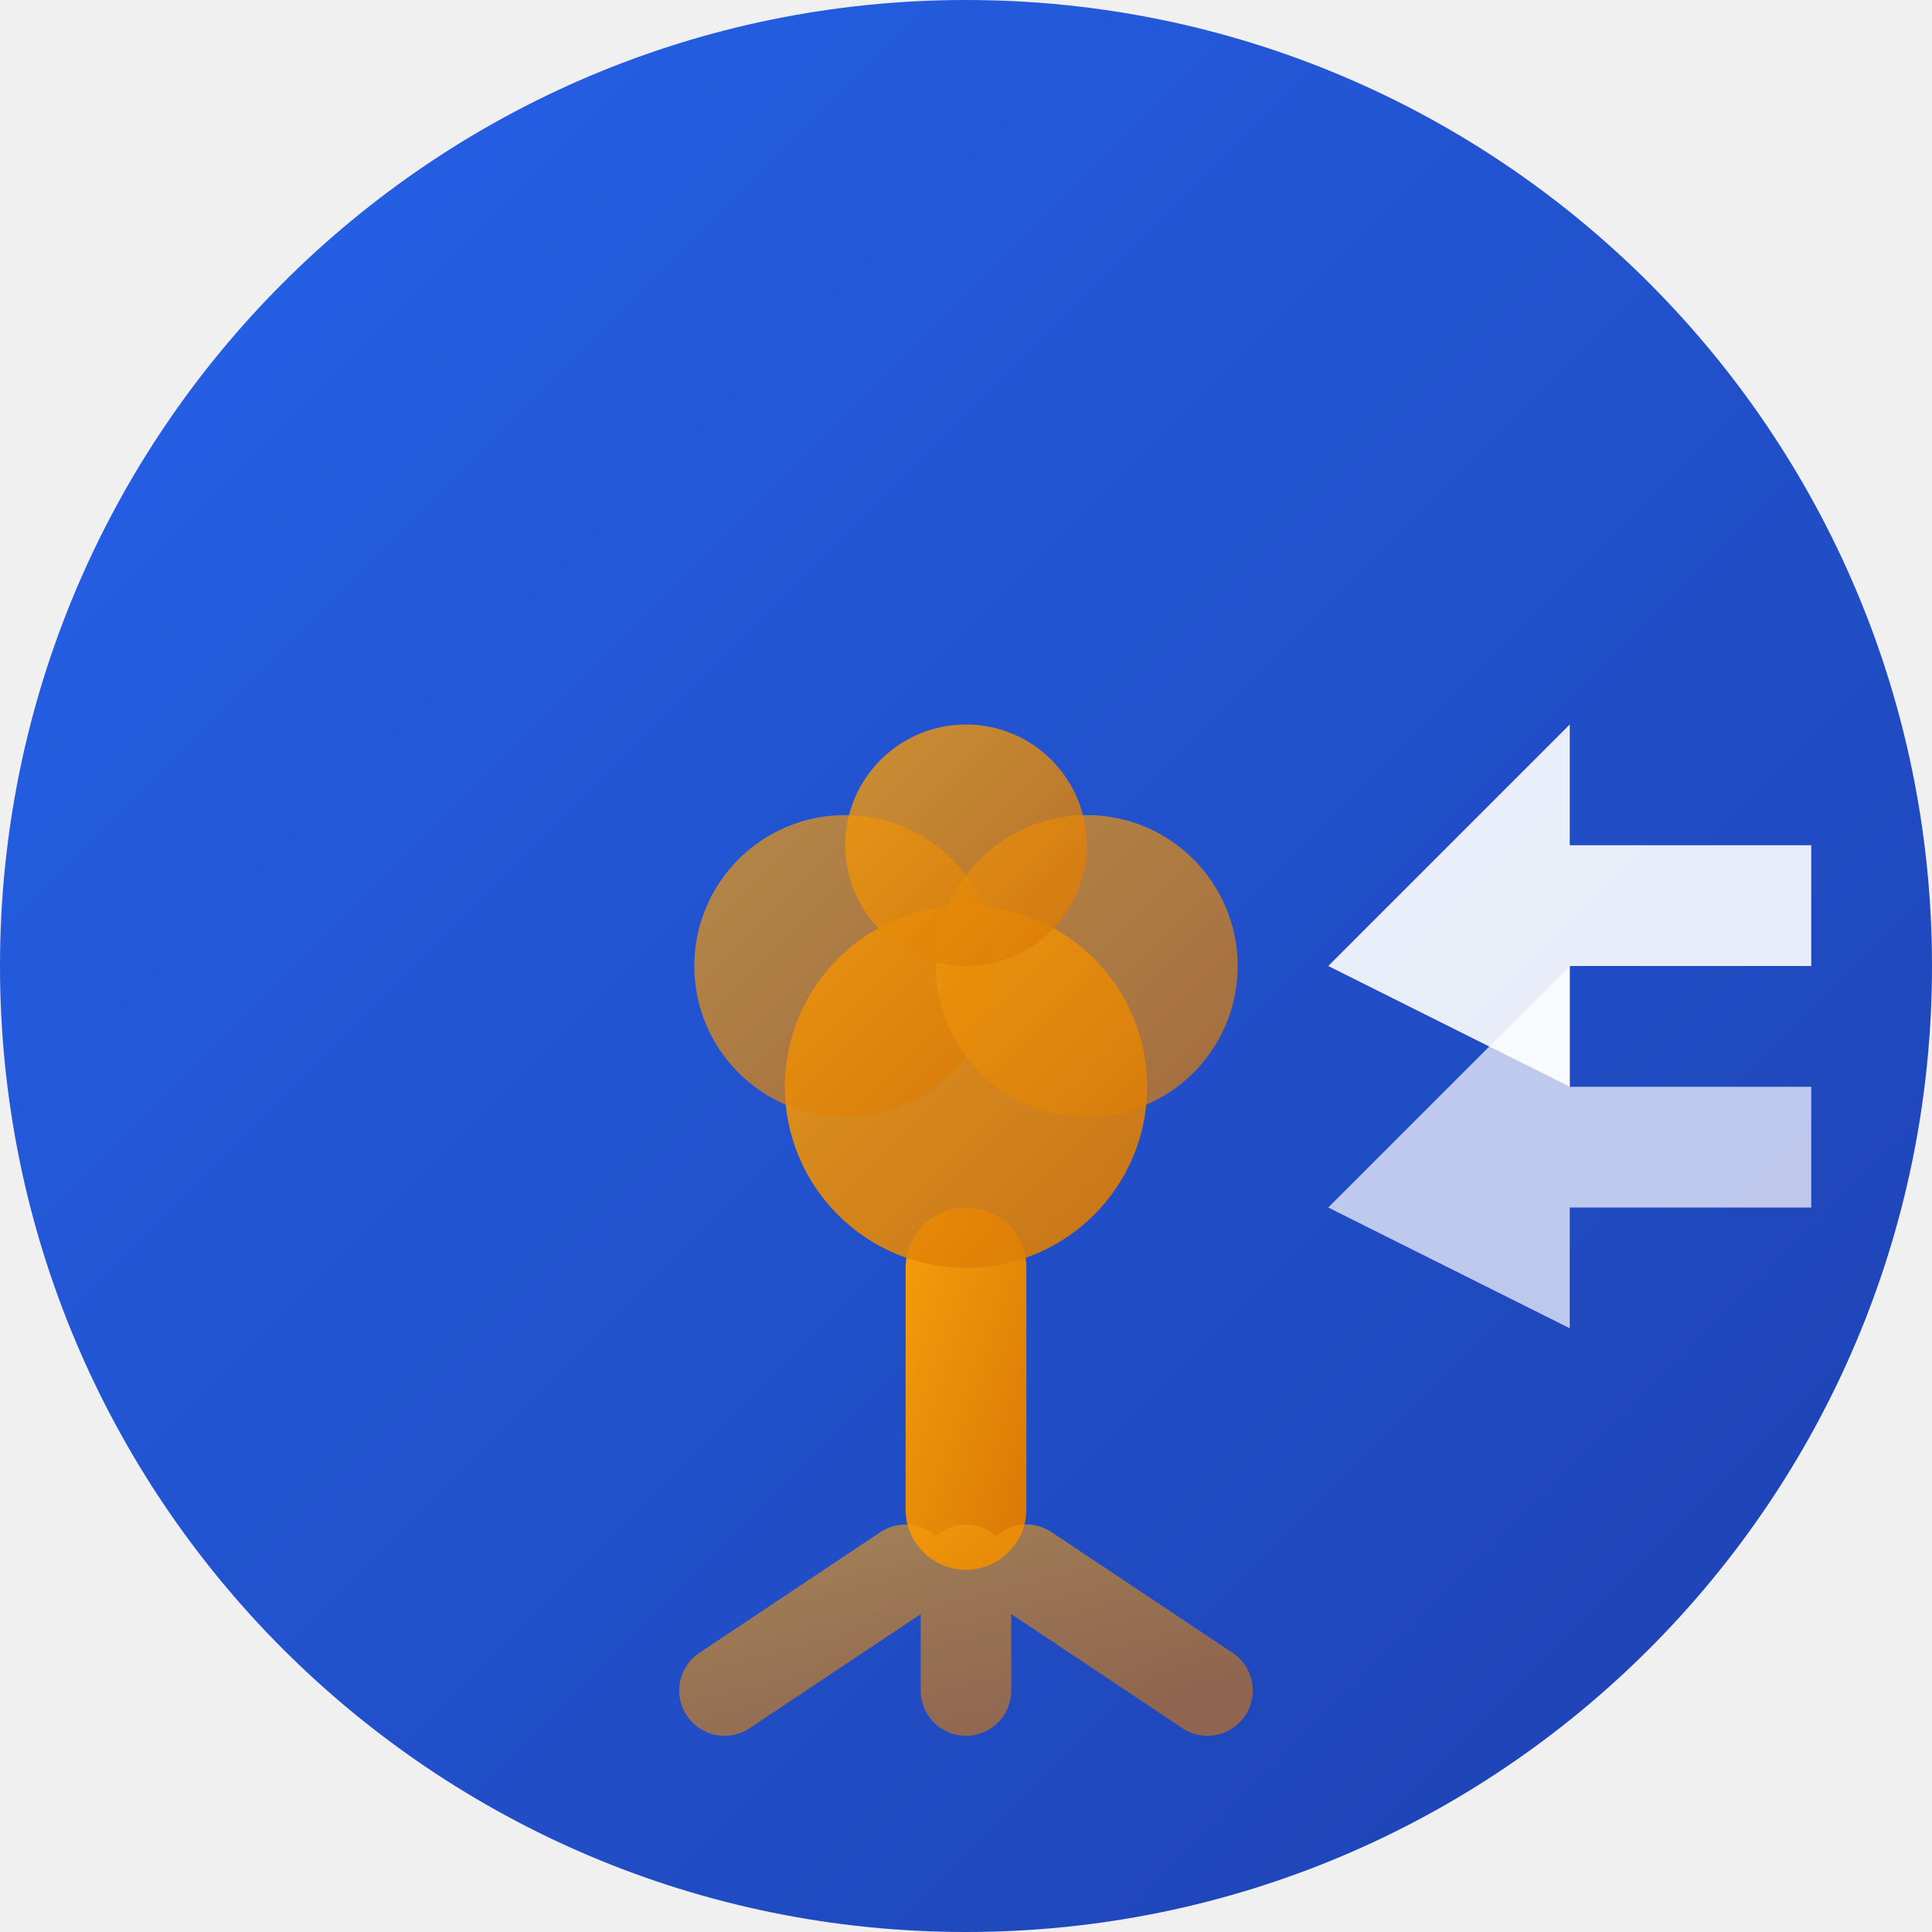
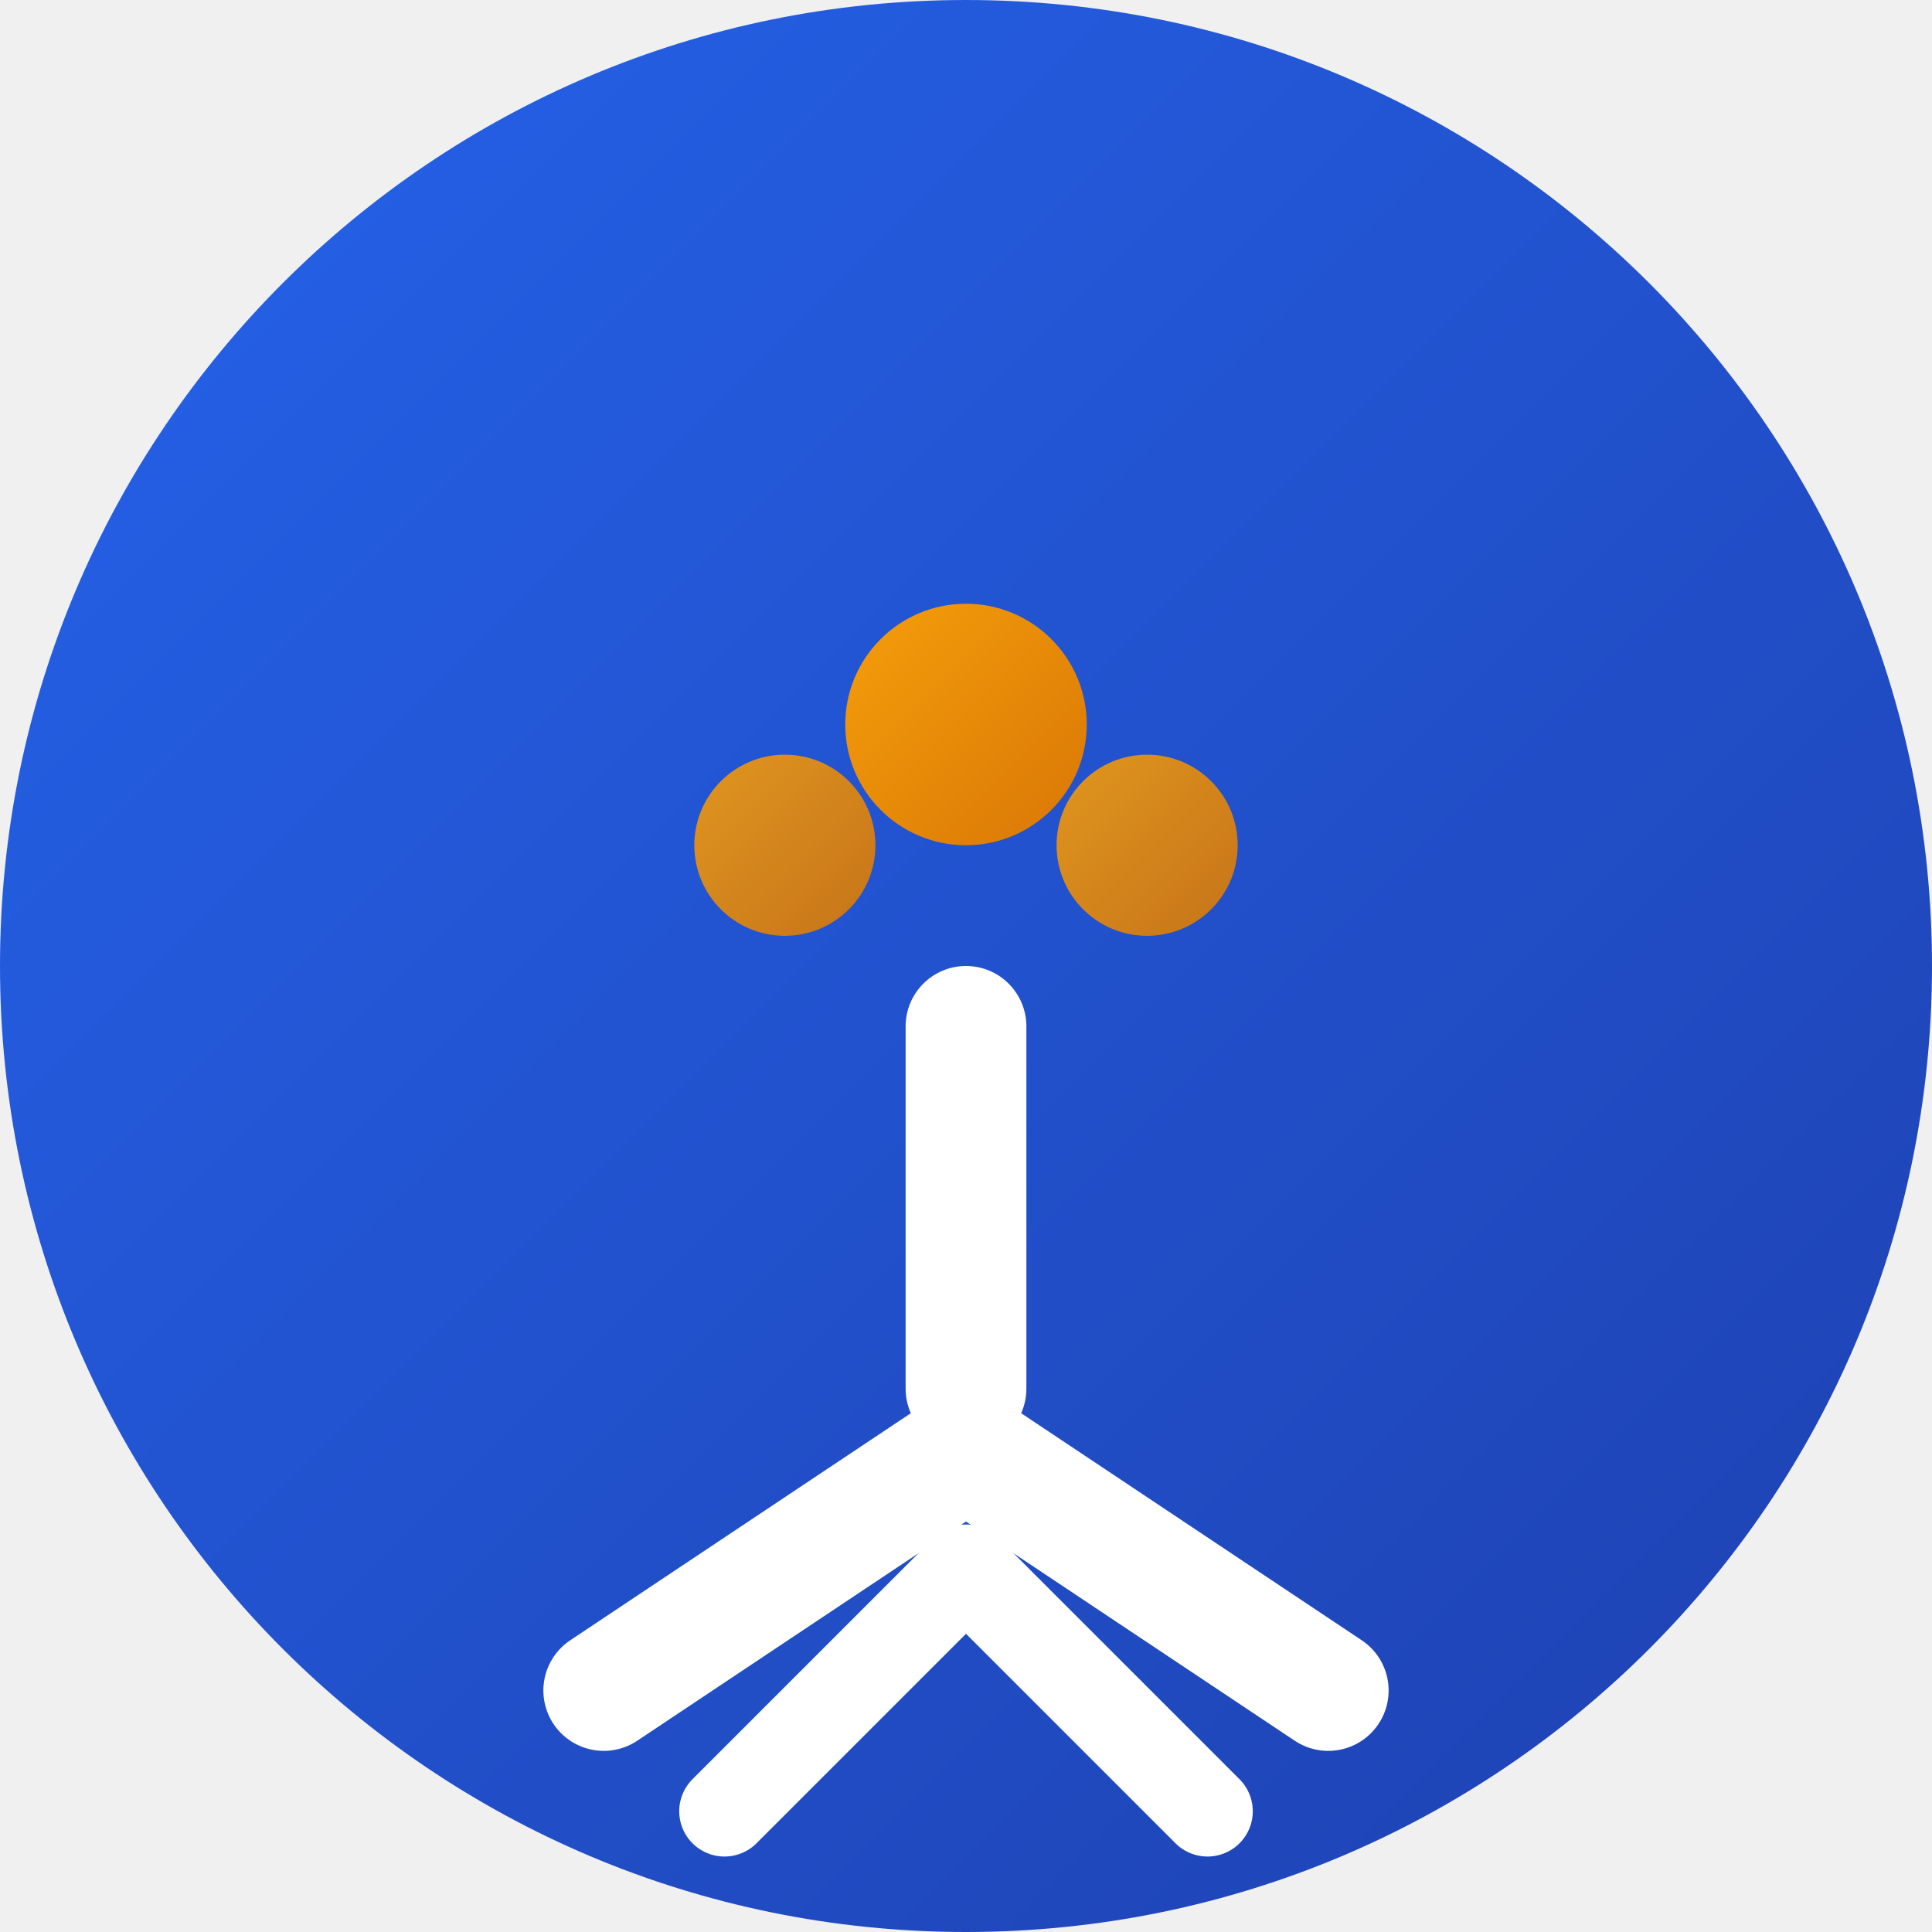
<svg xmlns="http://www.w3.org/2000/svg" width="32" height="32" viewBox="0 0 32 32" fill="none">
  <defs>
-     <linearGradient id="bgGradient" x1="0%" y1="0%" x2="100%" y2="100%">
+     <linearGradient id="primaryGradient" x1="0%" y1="0%" x2="100%" y2="100%">
      <stop offset="0%" style="stop-color:#2563eb;stop-opacity:1" />
      <stop offset="100%" style="stop-color:#1e40af;stop-opacity:1" />
    </linearGradient>
    <linearGradient id="accentGradient" x1="0%" y1="0%" x2="100%" y2="100%">
      <stop offset="0%" style="stop-color:#f59e0b;stop-opacity:1" />
      <stop offset="100%" style="stop-color:#d97706;stop-opacity:1" />
    </linearGradient>
  </defs>
-   <circle cx="16" cy="16" r="16" fill="url(#bgGradient)" />
-   <g transform="translate(8, 6)">
-     <rect x="7" y="14" width="2" height="6" fill="url(#accentGradient)" rx="1" />
-     <circle cx="8" cy="12" r="3" fill="url(#accentGradient)" opacity="0.9" />
-     <circle cx="6" cy="10" r="2.5" fill="url(#accentGradient)" opacity="0.7" />
-     <circle cx="10" cy="10" r="2.5" fill="url(#accentGradient)" opacity="0.7" />
-     <circle cx="8" cy="8" r="2" fill="url(#accentGradient)" opacity="0.8" />
-     <path d="M7 20 L4 22 M9 20 L12 22 M8 20 L8 22" stroke="url(#accentGradient)" stroke-width="1.5" stroke-linecap="round" opacity="0.6" />
-   </g>
-   <g transform="translate(20, 8)">
-     <path d="M2 8 L6 4 L6 6 L10 6 L10 8 L6 8 L6 10 Z" fill="white" opacity="0.9" />
-     <path d="M2 12 L6 8 L6 10 L10 10 L10 12 L6 12 L6 14 Z" fill="white" opacity="0.7" />
+   <circle cx="16" cy="16" r="16" fill="url(#primaryGradient)" />
+   <g transform="translate(16, 8)">
+     <rect x="-1" y="8" width="2" height="8" fill="white" rx="1" />
+     <path d="M0 16 L-6 20 M0 16 L6 20" stroke="white" stroke-width="2" stroke-linecap="round" />
+     <path d="M0 18 L-4 22 M0 18 L4 22" stroke="white" stroke-width="1.5" stroke-linecap="round" />
+     <circle cx="-3" cy="6" r="1.5" fill="url(#accentGradient)" opacity="0.9" />
+     <circle cx="3" cy="6" r="1.5" fill="url(#accentGradient)" opacity="0.9" />
+     <circle cx="0" cy="4" r="2" fill="url(#accentGradient)" />
  </g>
</svg>
